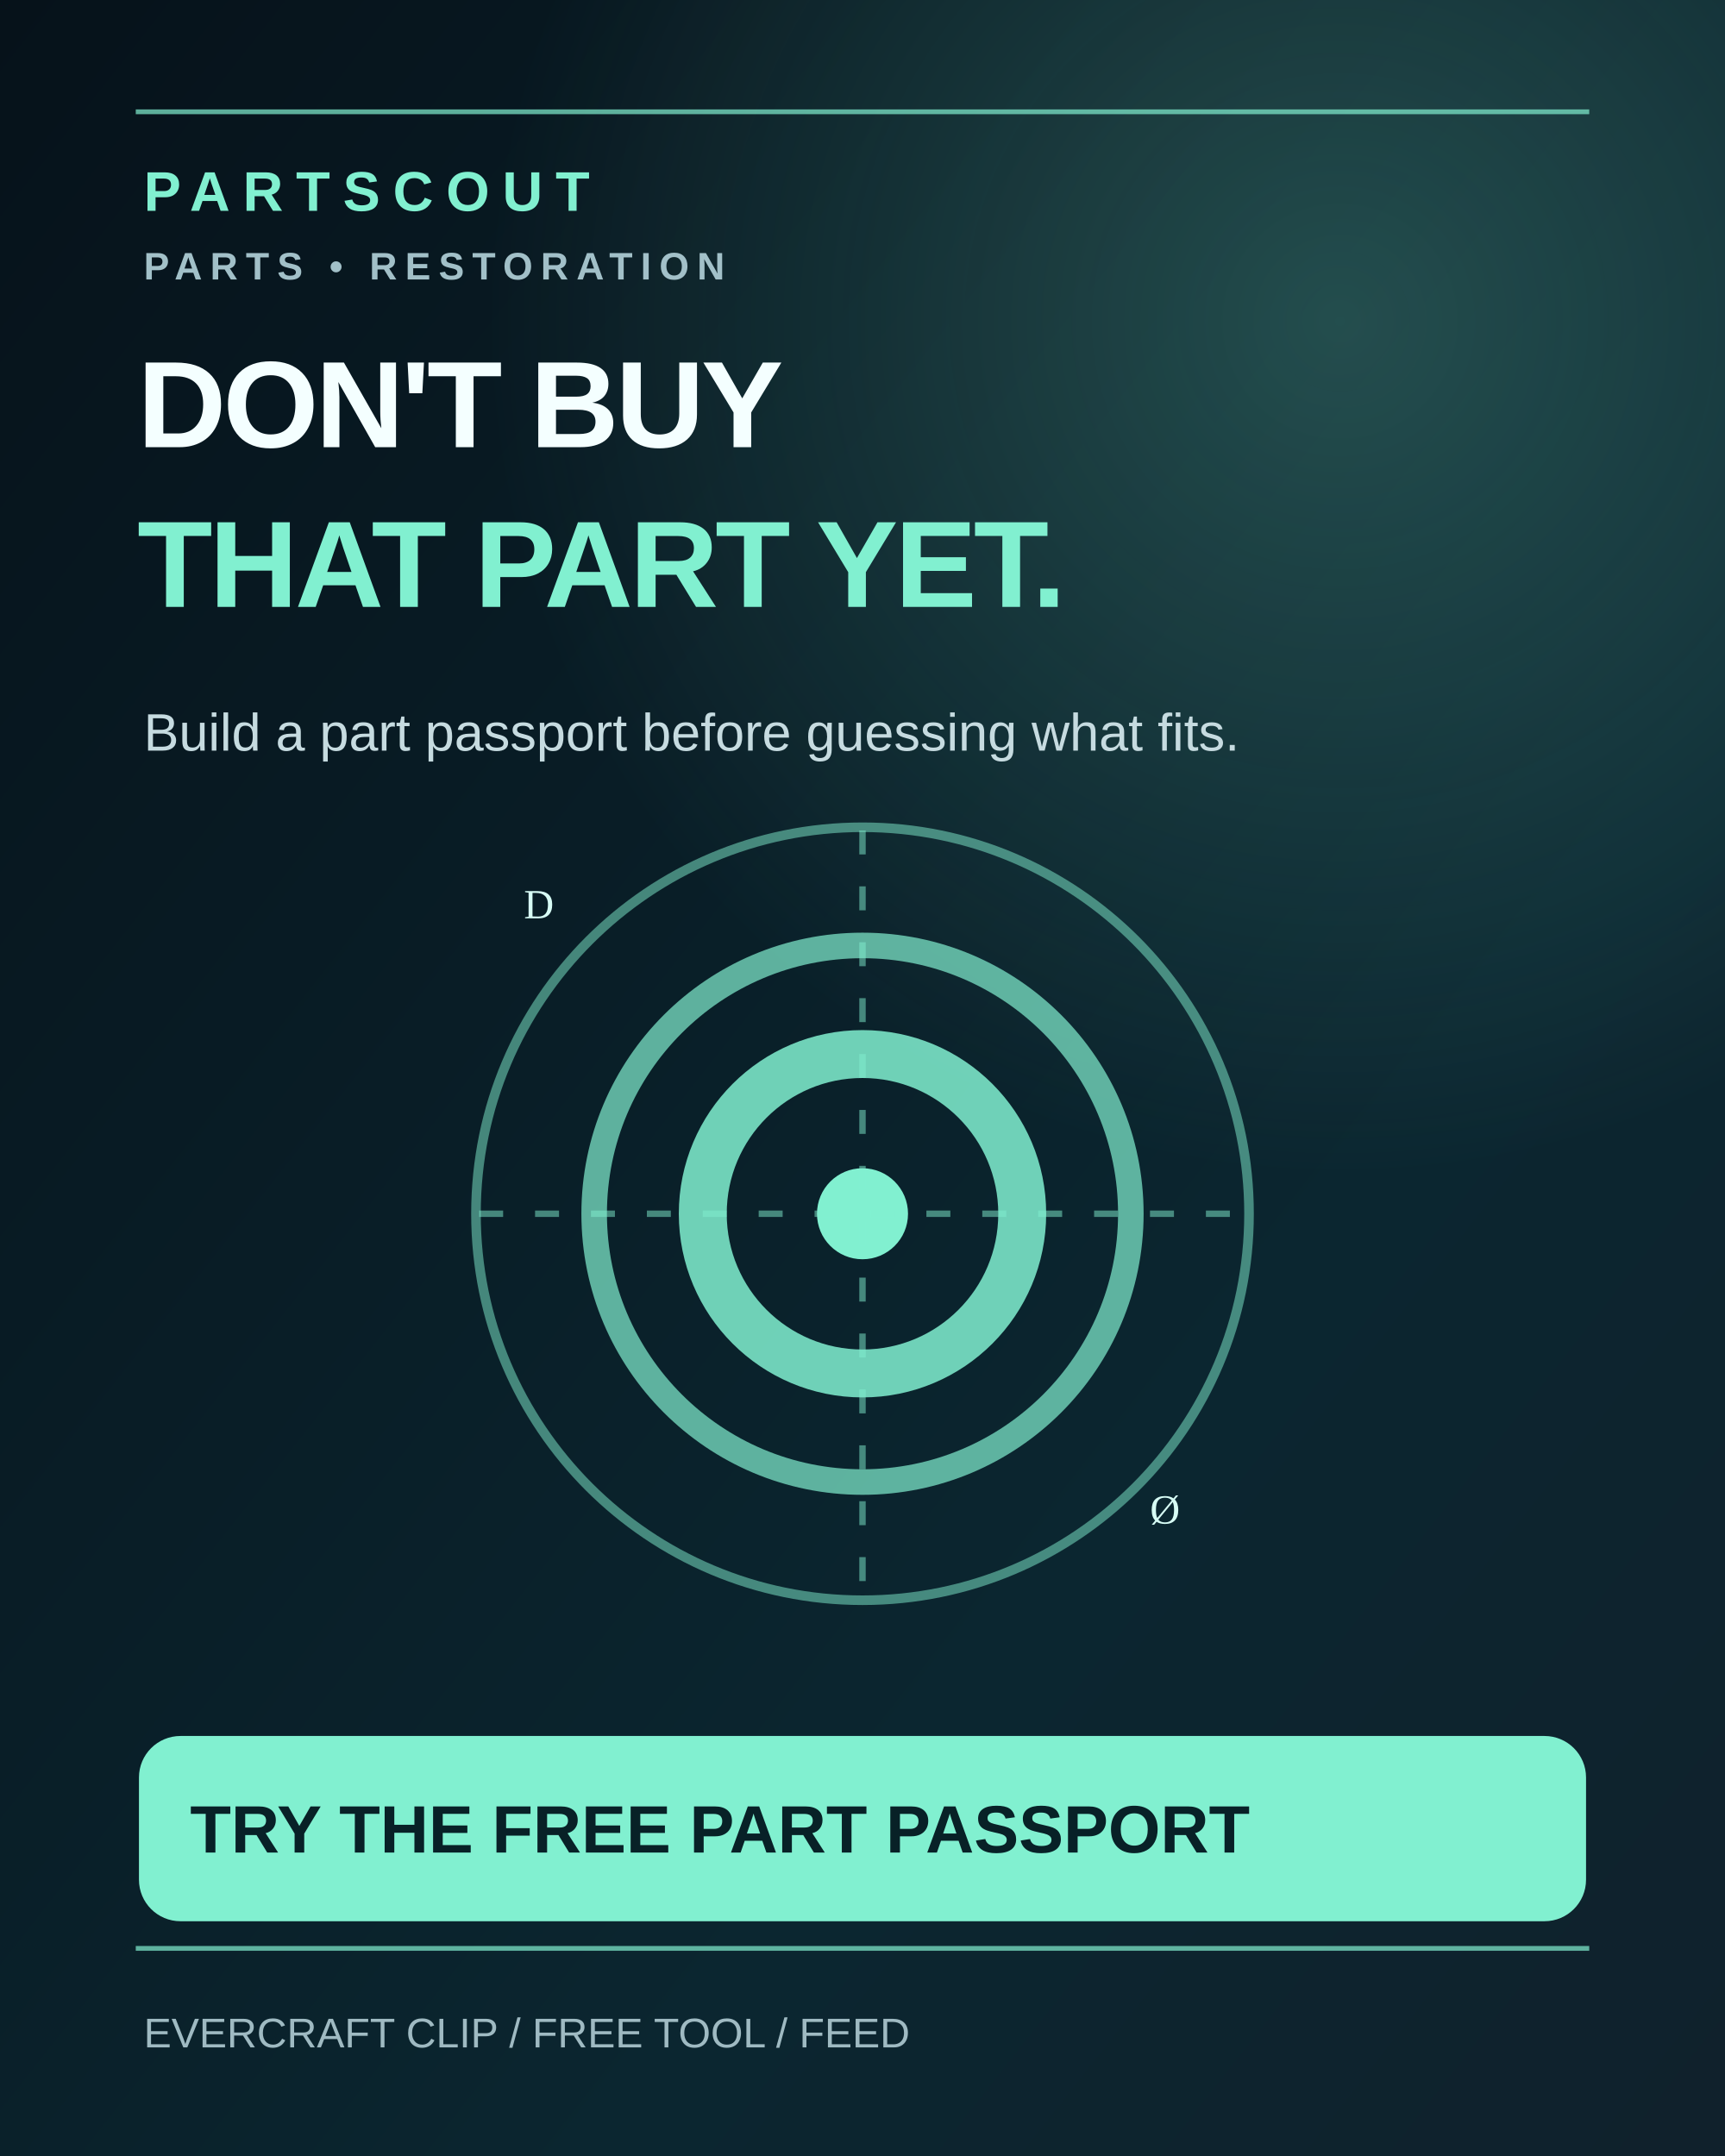
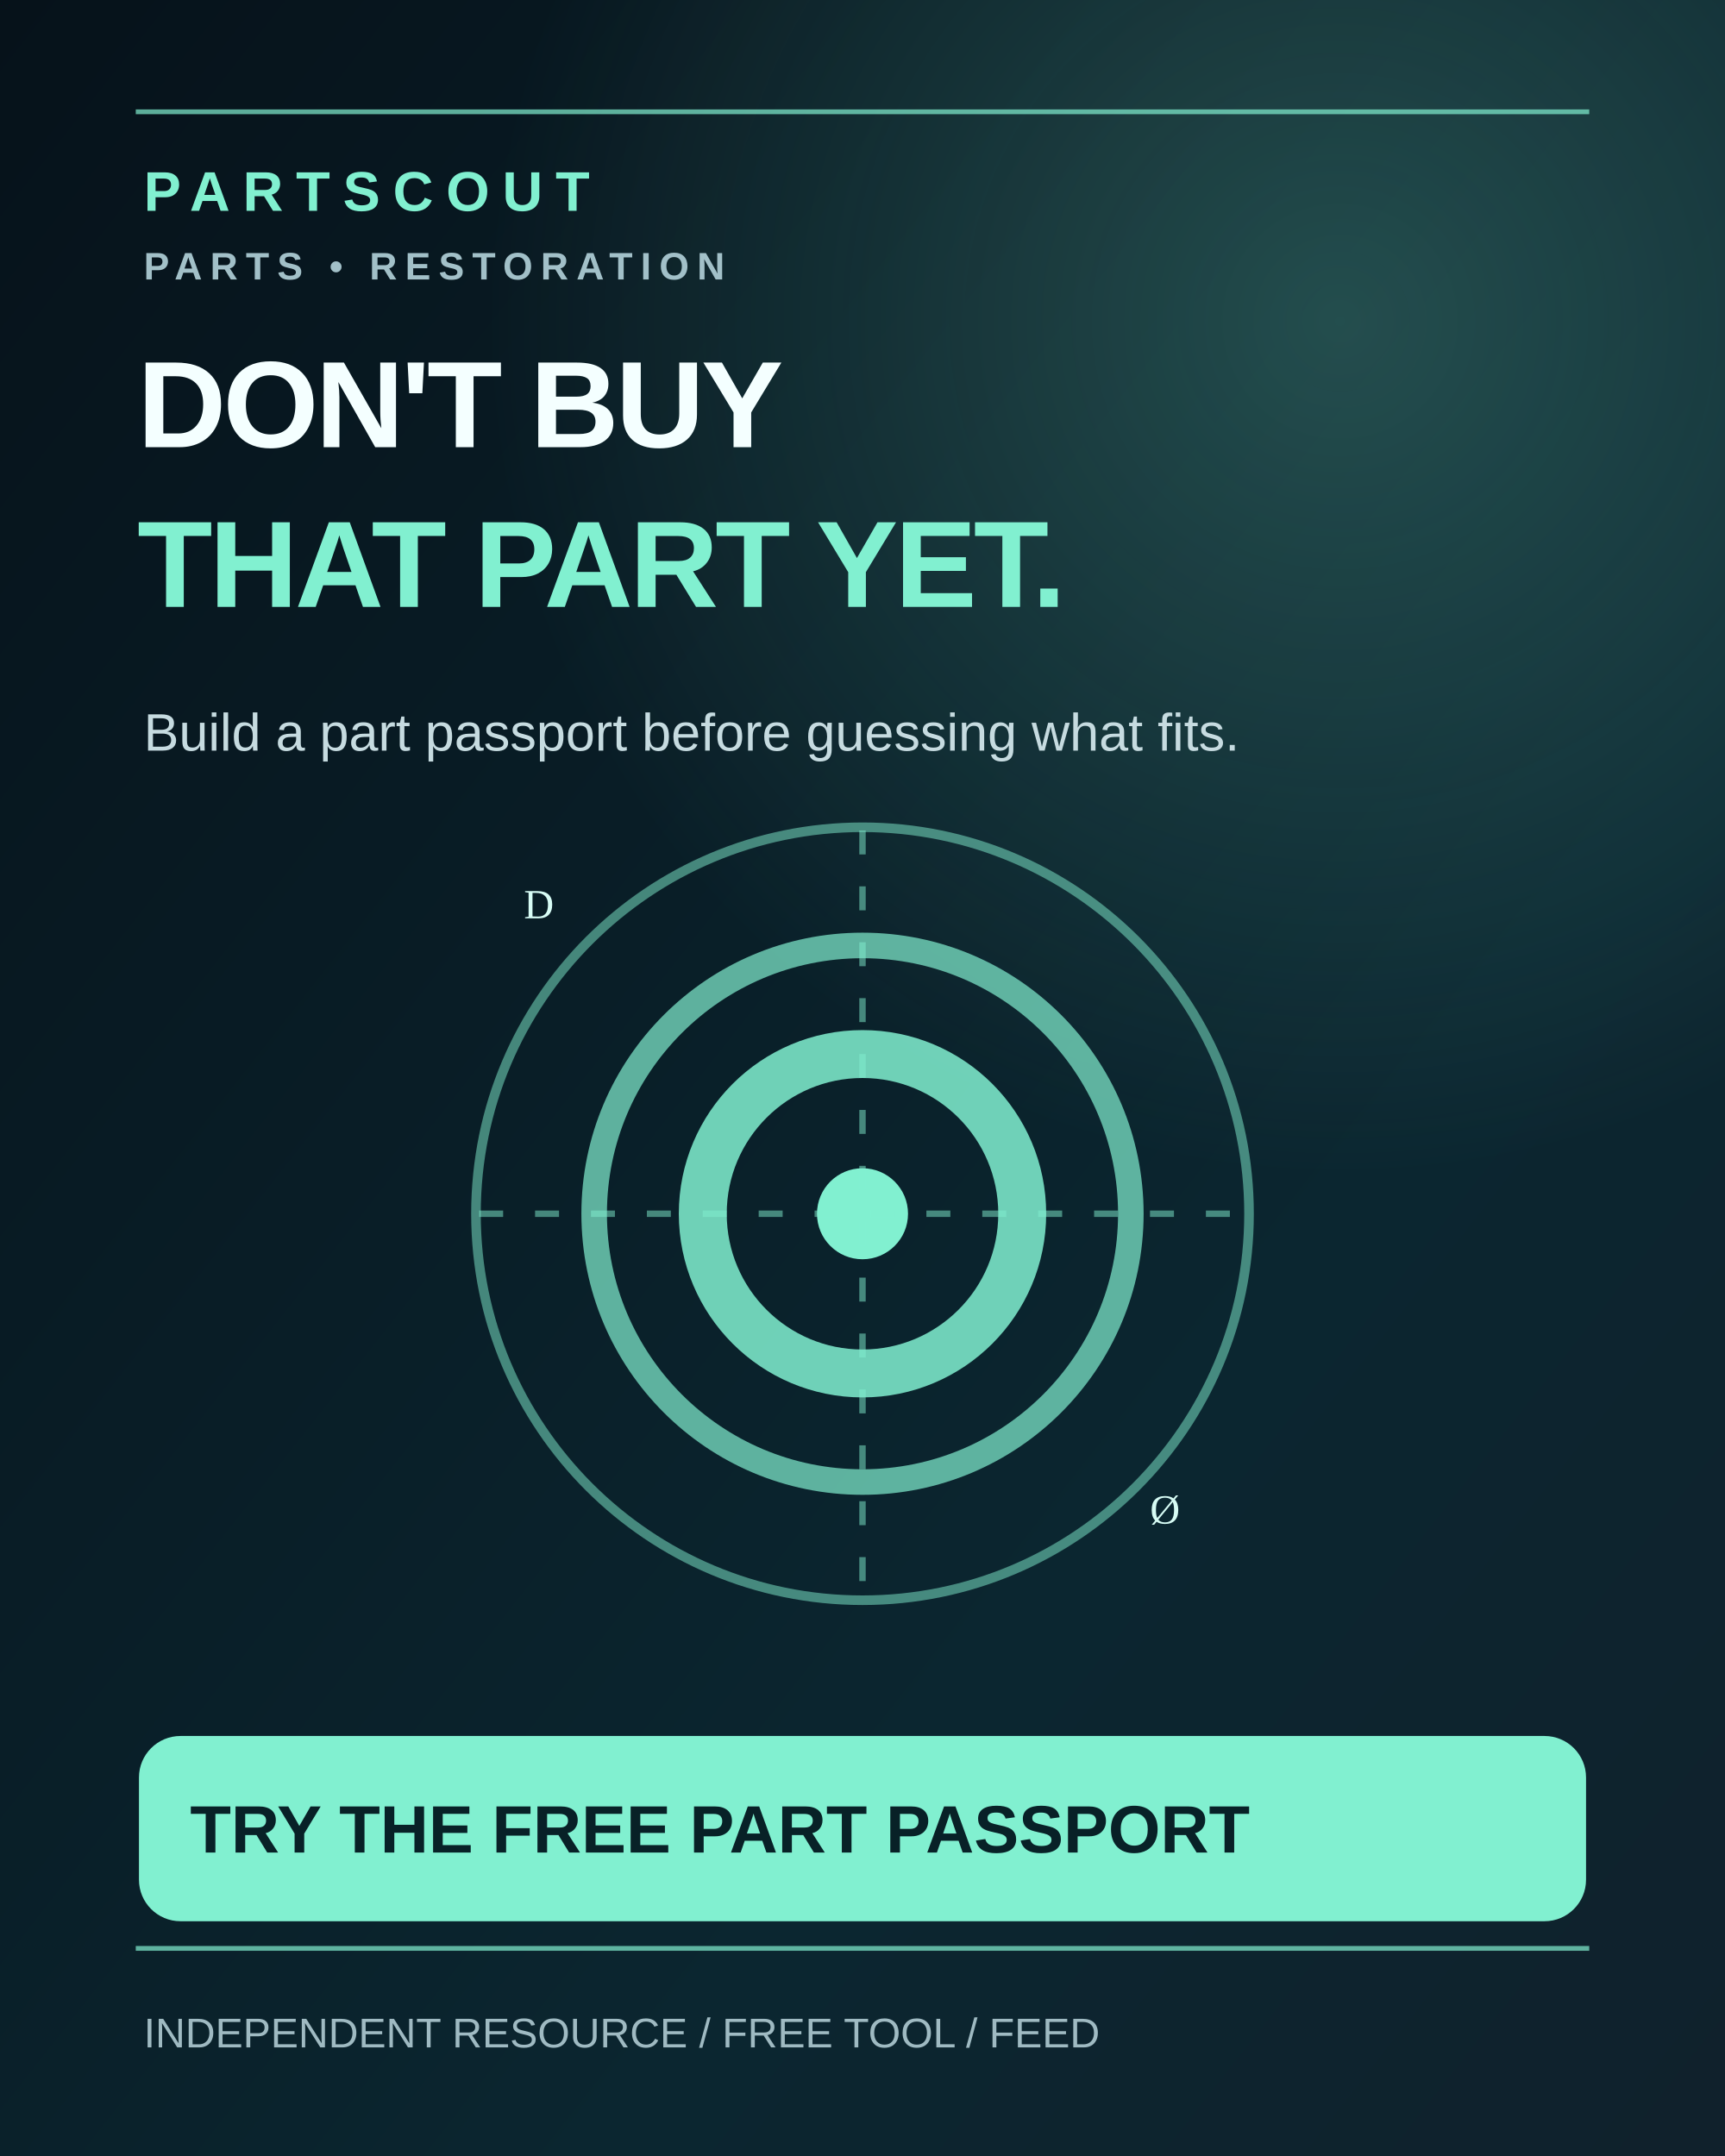
<svg xmlns="http://www.w3.org/2000/svg" viewBox="0 0 1080 1350" width="1080" height="1350" role="img" aria-label="PARTSCOUT social visual">
  <defs>
    <linearGradient id="bg" x1="0" y1="0" x2="1" y2="1">
      <stop stop-color="#06121A" />
      <stop offset=".67" stop-color="#0B2630" />
      <stop offset="1" stop-color="#10212C" />
    </linearGradient>
    <radialGradient id="halo">
      <stop stop-color="#81F0D0" stop-opacity=".22" />
      <stop offset="1" stop-color="#81F0D0" stop-opacity="0" />
    </radialGradient>
  </defs>
  <rect width="1080" height="1350" fill="url(#bg)" />
  <circle cx="840" cy="200" r="540" fill="url(#halo)" />
  <path d="M85 70H995 M85 1220H995" stroke="#81F0D0" stroke-width="3" opacity=".7" />
  <text x="90" y="132" font-family="Arial,sans-serif" font-size="35" fill="#81F0D0" font-weight="900" letter-spacing="8">PARTSCOUT</text>
  <text x="90" y="175" font-family="Arial,sans-serif" font-size="24" fill="#A2C0C8" font-weight="900" letter-spacing="5">PARTS • RESTORATION</text>
  <text x="86" y="280" font-family="Arial,sans-serif" font-size="77" fill="#F4FFFF" font-weight="900" letter-spacing="-2">DON'T BUY</text>
  <text x="86" y="380" font-family="Arial,sans-serif" font-size="77" fill="#81F0D0" font-weight="900" letter-spacing="-2">THAT PART YET.</text>
  <text x="90" y="470" font-family="Arial,sans-serif" font-size="33" fill="#C6DBE0">Build a part passport before guessing what fits.</text>
  <g transform="translate(540 760)" stroke="#81F0D0" fill="none">
    <circle r="242" stroke-width="6" opacity=".5" />
    <circle r="168" stroke-width="16" opacity=".7" />
    <circle r="100" stroke-width="30" opacity=".85" />
    <circle r="28" fill="#81F0D0" />
    <path d="M-240 0H240 M0 -240V240" stroke-dasharray="15 20" stroke-width="4" opacity=".5" />
    <g font-size="26" fill="#D7FCF5" stroke="none">
      <text x="-212" y="-185">D</text>
      <text x="180" y="194">Ø</text>
    </g>
  </g>
  <rect x="87" y="1087" width="906" height="116" rx="26" fill="#81F0D0" />
  <text x="119" y="1160" font-family="Arial,sans-serif" font-size="42" font-weight="900" fill="#082127">TRY THE FREE PART PASSPORT</text>
-   <text x="90" y="1282" font-family="Arial,sans-serif" font-size="26" fill="#9FBAC2">EVERCRAFT CLIP   /   FREE TOOL   /   FEED</text>
+   <text x="90" y="1282" font-family="Arial,sans-serif" font-size="26" fill="#9FBAC2">INDEPENDENT RESOURCE   /   FREE TOOL   /   FEED</text>
</svg>
